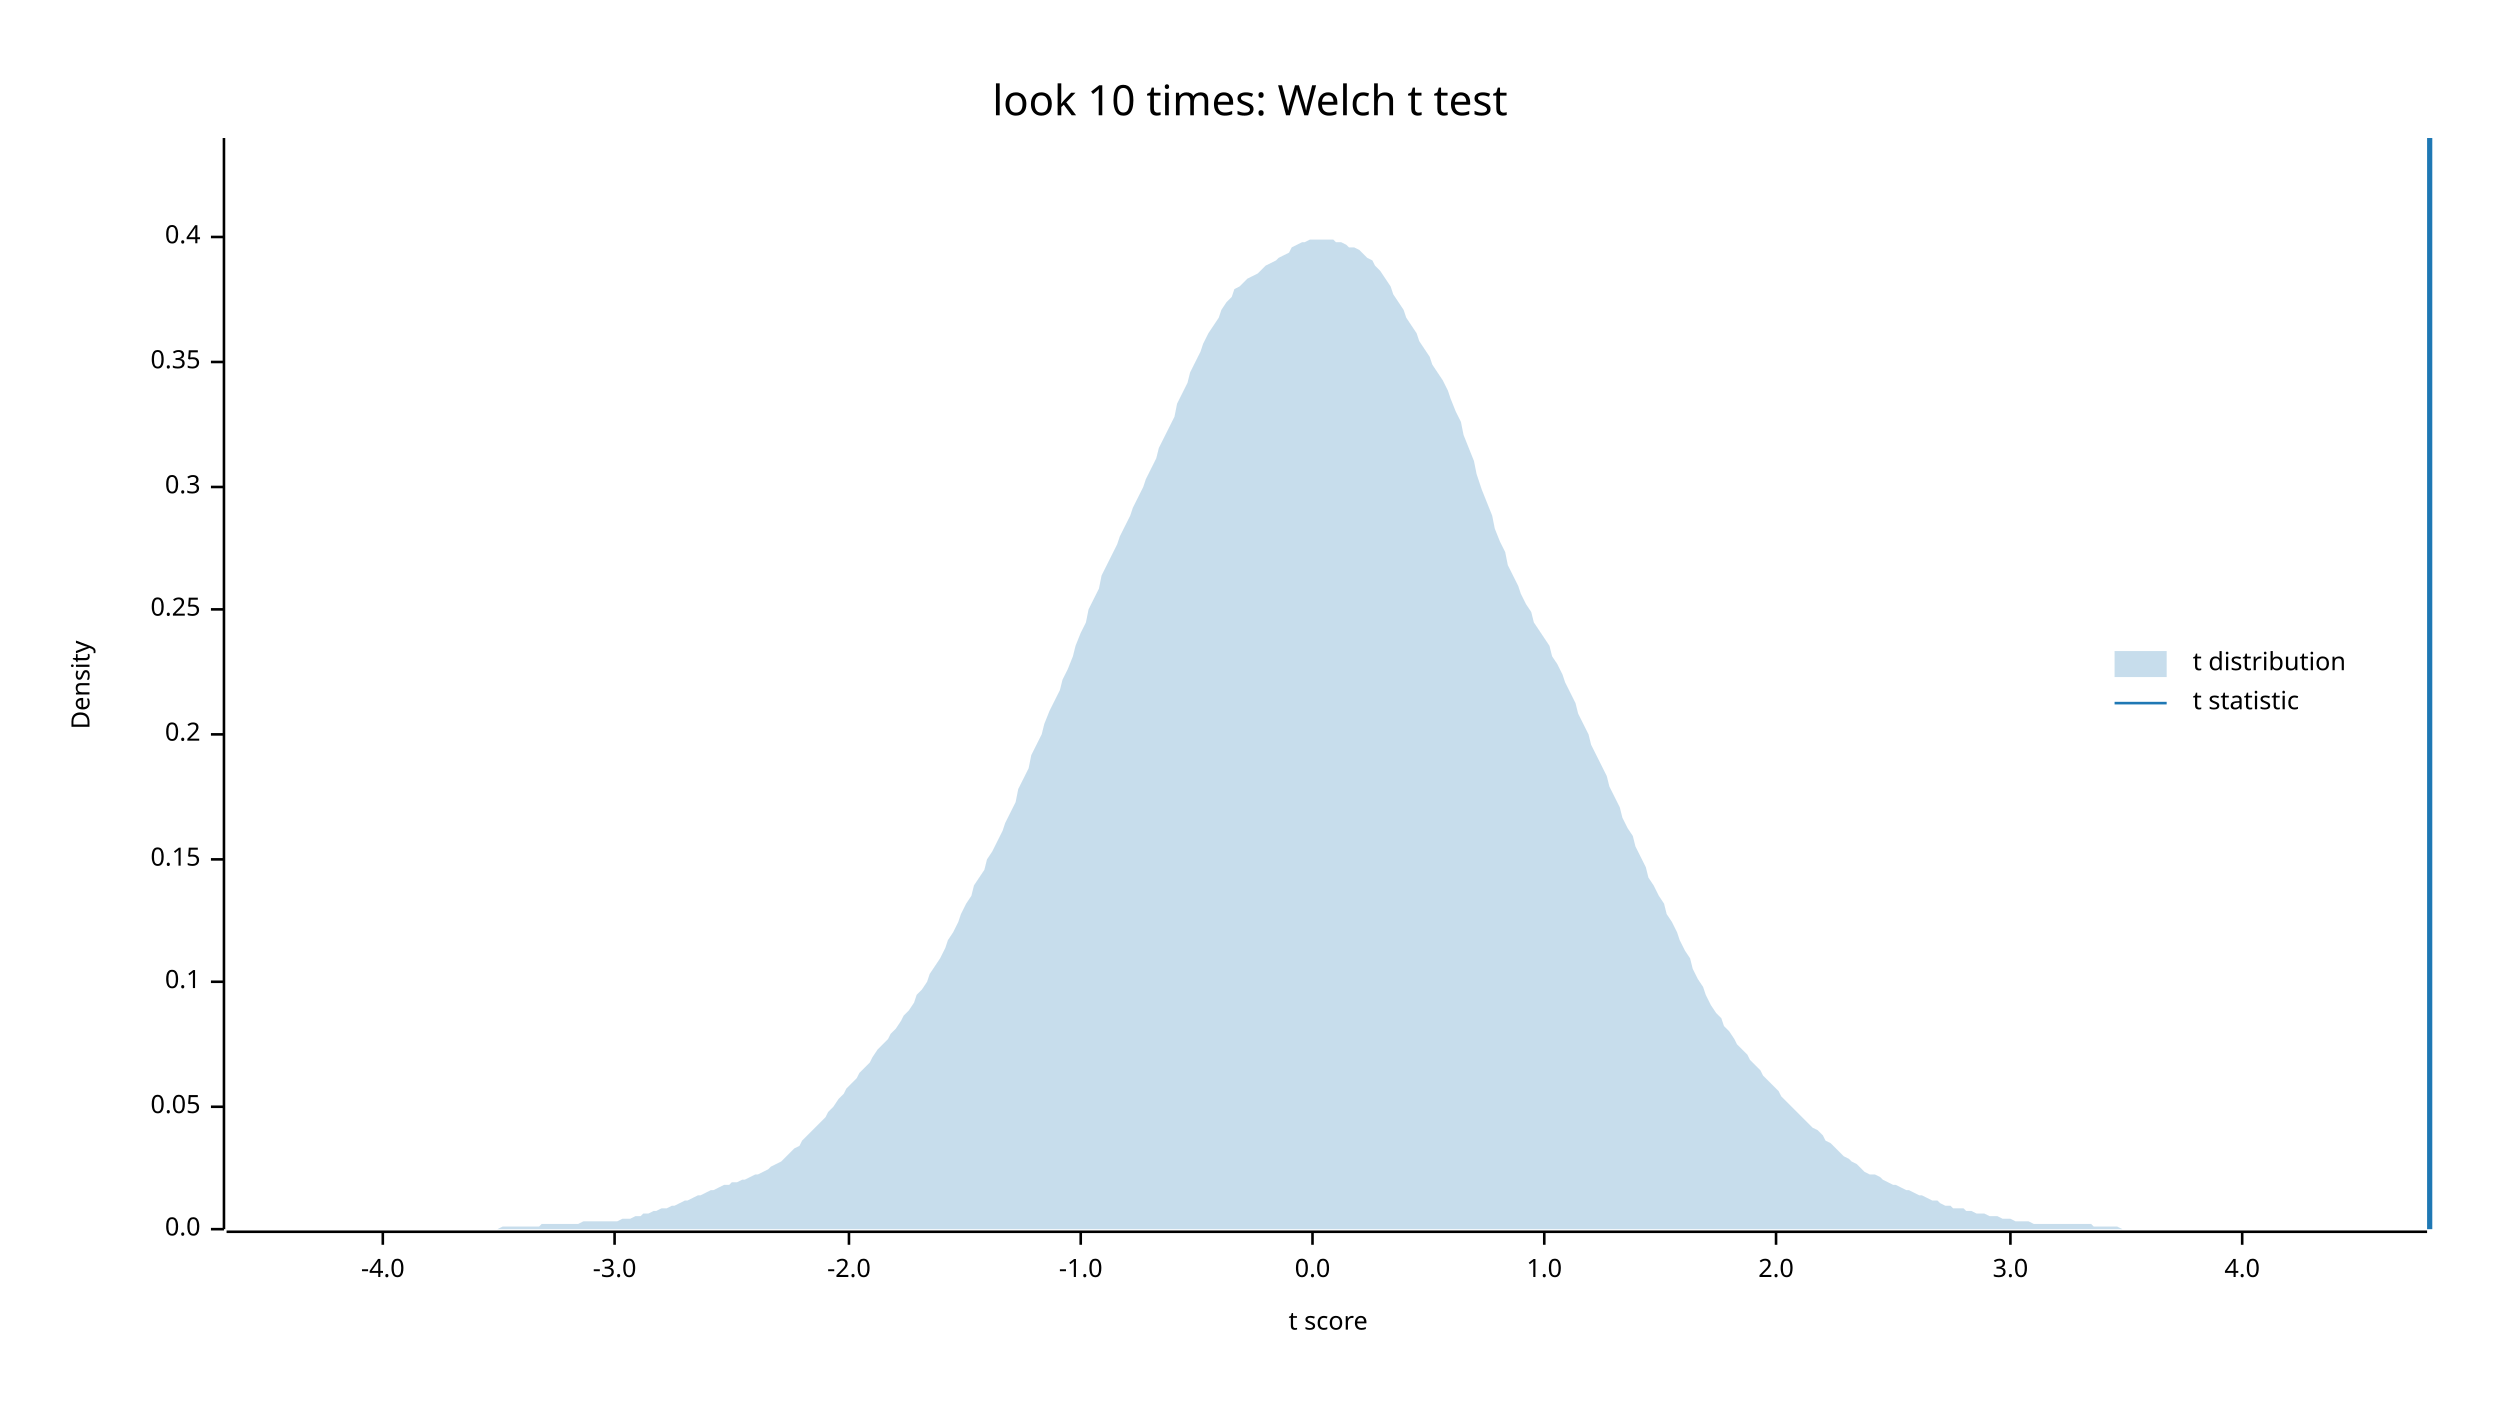
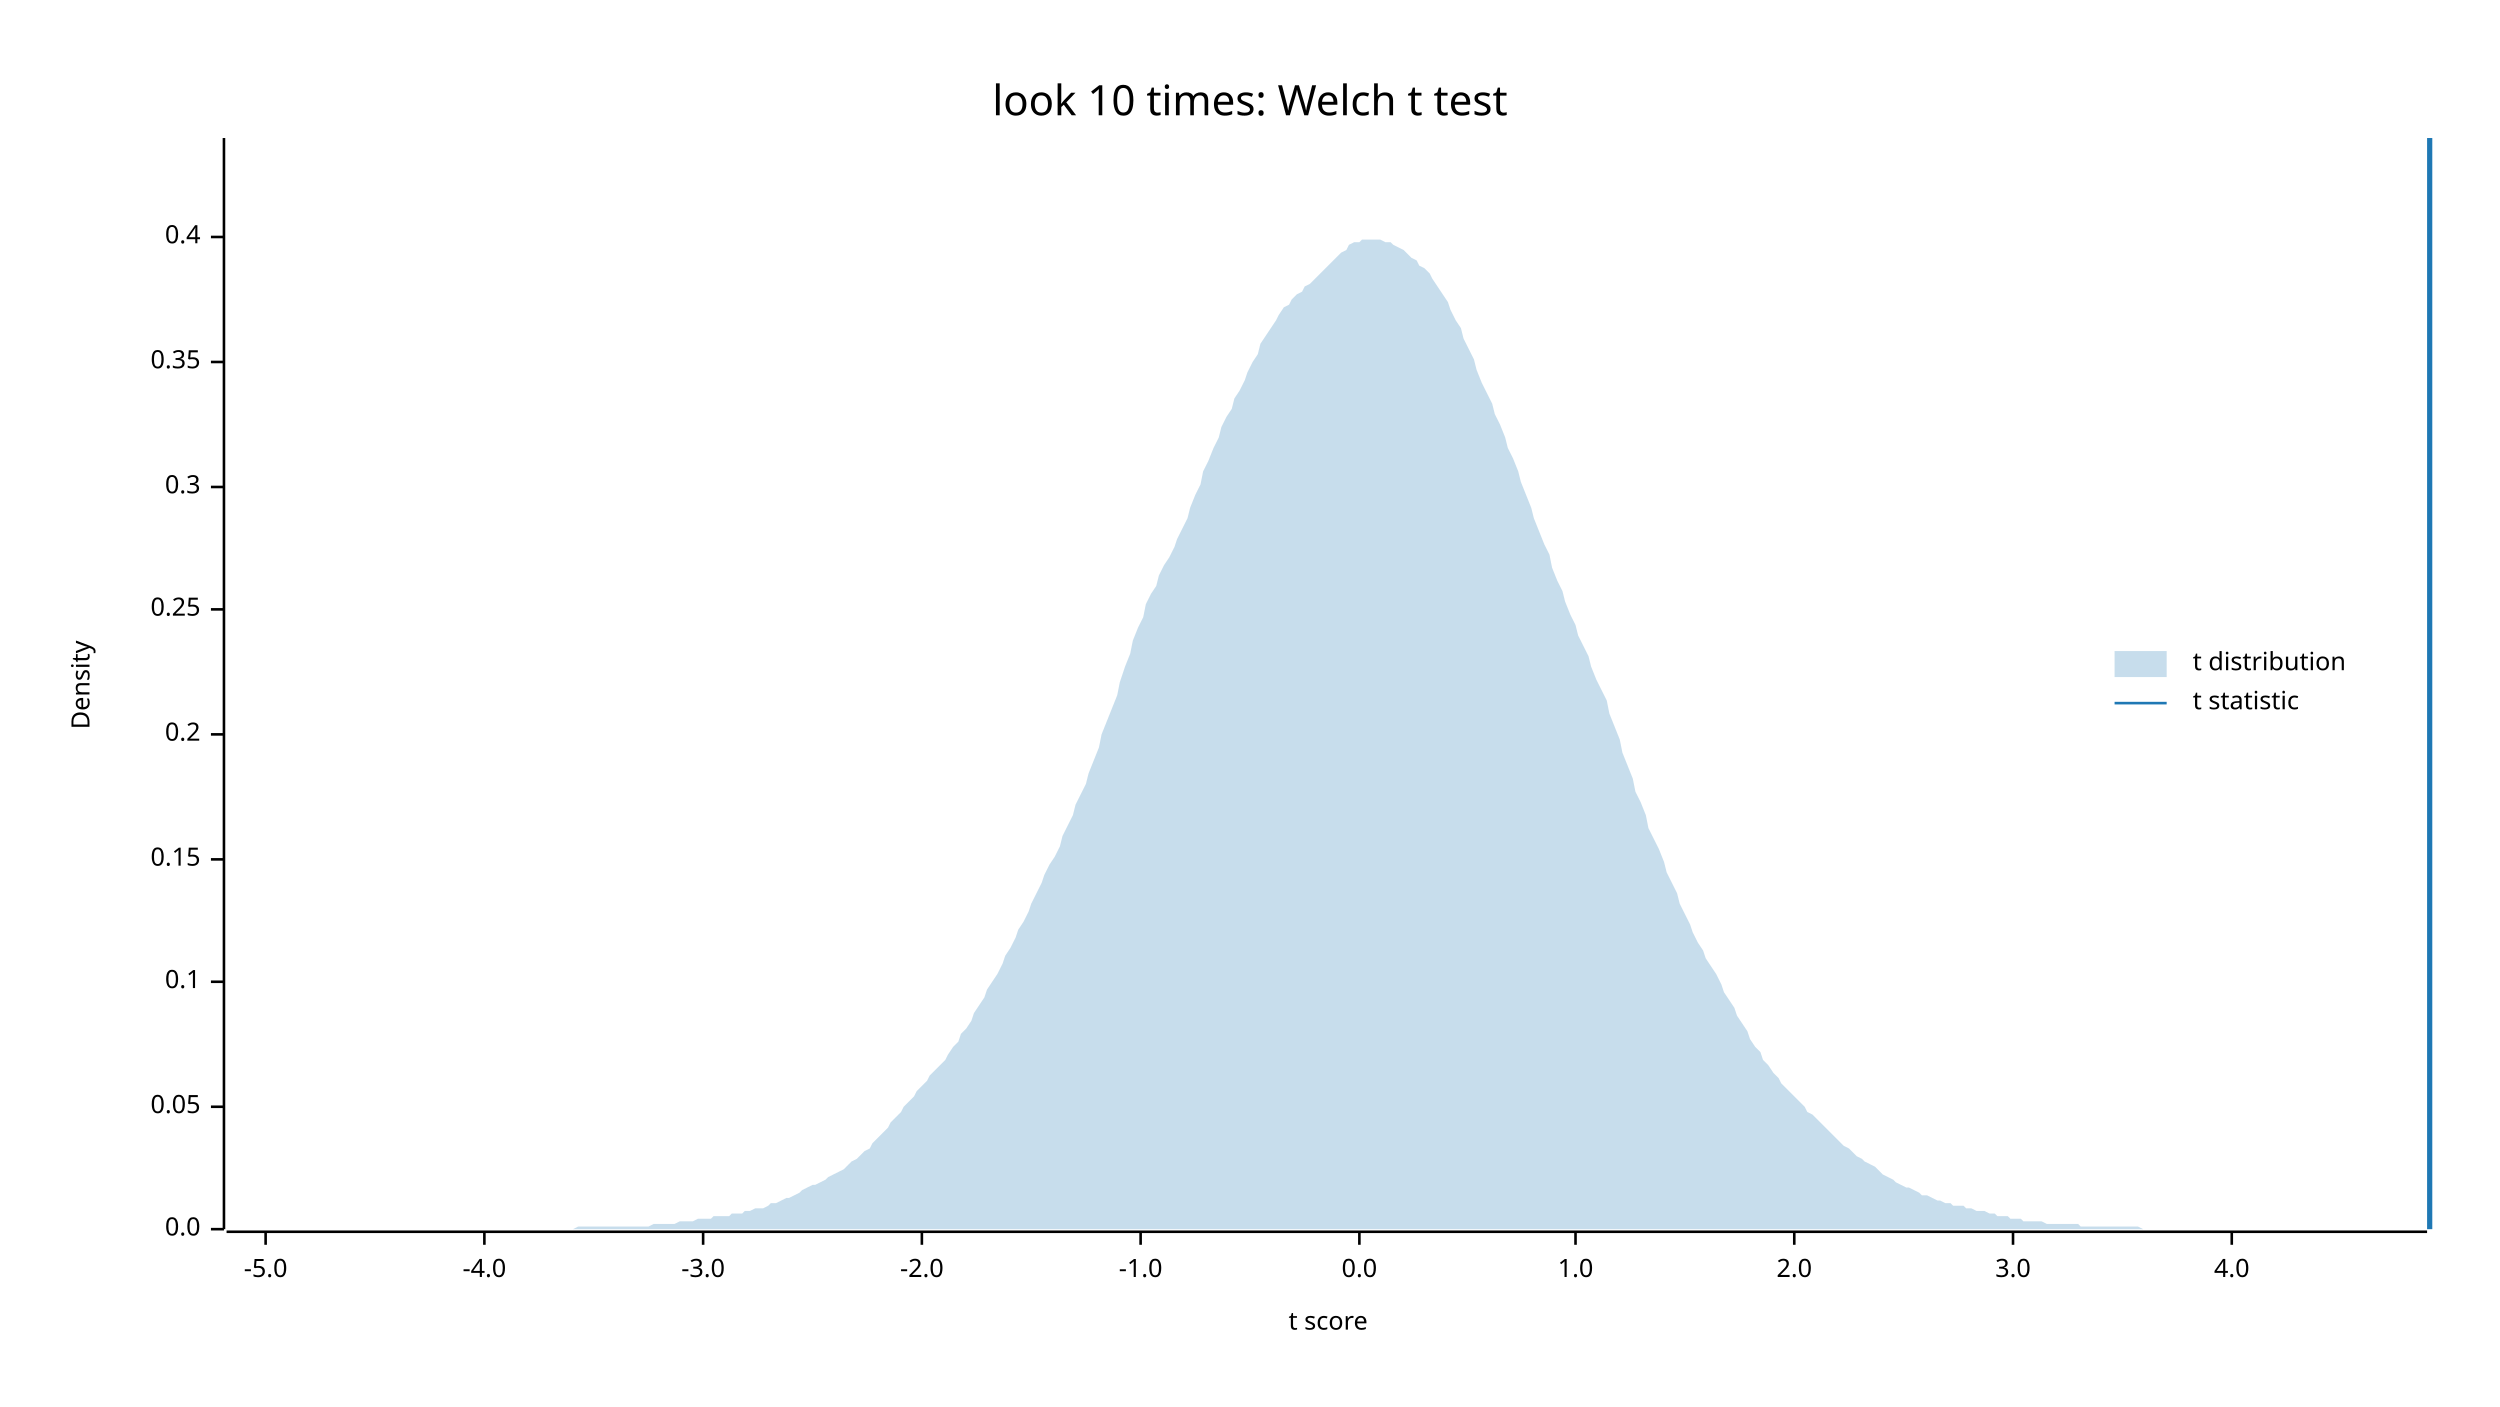
<svg xmlns="http://www.w3.org/2000/svg" width="960" height="540" viewBox="0 0 960 540">
  <text x="480" y="32" dy="0.76em" text-anchor="middle" font-family="sans-serif" font-size="16.129" opacity="1" fill="#000000">
look 10 times: Welch t test
</text>
  <text x="27" y="263" dy="0.76em" text-anchor="middle" font-family="sans-serif" font-size="9.677" opacity="1" fill="#000000" transform="rotate(270, 27, 263)">
Density
</text>
  <text x="510" y="513" dy="-0.5ex" text-anchor="middle" font-family="sans-serif" font-size="9.677" opacity="1" fill="#000000">
t score
</text>
  <polyline fill="none" opacity="1" stroke="#000000" stroke-width="1" points="86,53 86,472 " />
  <text x="77" y="472" dy="0.5ex" text-anchor="end" font-family="sans-serif" font-size="9.677" opacity="1" fill="#000000">
0.0
</text>
  <polyline fill="none" opacity="1" stroke="#000000" stroke-width="1" points="81,472 86,472 " />
  <text x="77" y="425" dy="0.5ex" text-anchor="end" font-family="sans-serif" font-size="9.677" opacity="1" fill="#000000">
0.05
</text>
  <polyline fill="none" opacity="1" stroke="#000000" stroke-width="1" points="81,425 86,425 " />
  <text x="77" y="377" dy="0.5ex" text-anchor="end" font-family="sans-serif" font-size="9.677" opacity="1" fill="#000000">
0.1
</text>
  <polyline fill="none" opacity="1" stroke="#000000" stroke-width="1" points="81,377 86,377 " />
  <text x="77" y="330" dy="0.5ex" text-anchor="end" font-family="sans-serif" font-size="9.677" opacity="1" fill="#000000">
0.15
</text>
  <polyline fill="none" opacity="1" stroke="#000000" stroke-width="1" points="81,330 86,330 " />
  <text x="77" y="282" dy="0.5ex" text-anchor="end" font-family="sans-serif" font-size="9.677" opacity="1" fill="#000000">
0.2
</text>
  <polyline fill="none" opacity="1" stroke="#000000" stroke-width="1" points="81,282 86,282 " />
  <text x="77" y="234" dy="0.5ex" text-anchor="end" font-family="sans-serif" font-size="9.677" opacity="1" fill="#000000">
0.25
</text>
  <polyline fill="none" opacity="1" stroke="#000000" stroke-width="1" points="81,234 86,234 " />
  <text x="77" y="187" dy="0.5ex" text-anchor="end" font-family="sans-serif" font-size="9.677" opacity="1" fill="#000000">
0.3
</text>
  <polyline fill="none" opacity="1" stroke="#000000" stroke-width="1" points="81,187 86,187 " />
  <text x="77" y="139" dy="0.5ex" text-anchor="end" font-family="sans-serif" font-size="9.677" opacity="1" fill="#000000">
0.35
</text>
  <polyline fill="none" opacity="1" stroke="#000000" stroke-width="1" points="81,139 86,139 " />
  <text x="77" y="91" dy="0.5ex" text-anchor="end" font-family="sans-serif" font-size="9.677" opacity="1" fill="#000000">
0.4
</text>
  <polyline fill="none" opacity="1" stroke="#000000" stroke-width="1" points="81,91 86,91 " />
  <polyline fill="none" opacity="1" stroke="#000000" stroke-width="1" points="87,473 932,473 " />
-   <text x="147" y="483" dy="0.76em" text-anchor="middle" font-family="sans-serif" font-size="9.677" opacity="1" fill="#000000">
+   <text x="102" y="483" dy="0.76em" text-anchor="middle" font-family="sans-serif" font-size="9.677" opacity="1" fill="#000000">
+ -5.0
+ </text>
+   <polyline fill="none" opacity="1" stroke="#000000" stroke-width="1" points="102,473 102,478 " />
+   <text x="186" y="483" dy="0.76em" text-anchor="middle" font-family="sans-serif" font-size="9.677" opacity="1" fill="#000000">
-4.0
</text>
-   <polyline fill="none" opacity="1" stroke="#000000" stroke-width="1" points="147,473 147,478 " />
-   <text x="236" y="483" dy="0.76em" text-anchor="middle" font-family="sans-serif" font-size="9.677" opacity="1" fill="#000000">
+   <polyline fill="none" opacity="1" stroke="#000000" stroke-width="1" points="186,473 186,478 " />
+   <text x="270" y="483" dy="0.76em" text-anchor="middle" font-family="sans-serif" font-size="9.677" opacity="1" fill="#000000">
-3.0
</text>
-   <polyline fill="none" opacity="1" stroke="#000000" stroke-width="1" points="236,473 236,478 " />
-   <text x="326" y="483" dy="0.76em" text-anchor="middle" font-family="sans-serif" font-size="9.677" opacity="1" fill="#000000">
+   <polyline fill="none" opacity="1" stroke="#000000" stroke-width="1" points="270,473 270,478 " />
+   <text x="354" y="483" dy="0.76em" text-anchor="middle" font-family="sans-serif" font-size="9.677" opacity="1" fill="#000000">
-2.0
</text>
-   <polyline fill="none" opacity="1" stroke="#000000" stroke-width="1" points="326,473 326,478 " />
-   <text x="415" y="483" dy="0.76em" text-anchor="middle" font-family="sans-serif" font-size="9.677" opacity="1" fill="#000000">
+   <polyline fill="none" opacity="1" stroke="#000000" stroke-width="1" points="354,473 354,478 " />
+   <text x="438" y="483" dy="0.76em" text-anchor="middle" font-family="sans-serif" font-size="9.677" opacity="1" fill="#000000">
-1.0
</text>
-   <polyline fill="none" opacity="1" stroke="#000000" stroke-width="1" points="415,473 415,478 " />
-   <text x="504" y="483" dy="0.76em" text-anchor="middle" font-family="sans-serif" font-size="9.677" opacity="1" fill="#000000">
+   <polyline fill="none" opacity="1" stroke="#000000" stroke-width="1" points="438,473 438,478 " />
+   <text x="522" y="483" dy="0.76em" text-anchor="middle" font-family="sans-serif" font-size="9.677" opacity="1" fill="#000000">
0.0
</text>
-   <polyline fill="none" opacity="1" stroke="#000000" stroke-width="1" points="504,473 504,478 " />
-   <text x="593" y="483" dy="0.76em" text-anchor="middle" font-family="sans-serif" font-size="9.677" opacity="1" fill="#000000">
+   <polyline fill="none" opacity="1" stroke="#000000" stroke-width="1" points="522,473 522,478 " />
+   <text x="605" y="483" dy="0.76em" text-anchor="middle" font-family="sans-serif" font-size="9.677" opacity="1" fill="#000000">
1.0
</text>
-   <polyline fill="none" opacity="1" stroke="#000000" stroke-width="1" points="593,473 593,478 " />
-   <text x="682" y="483" dy="0.76em" text-anchor="middle" font-family="sans-serif" font-size="9.677" opacity="1" fill="#000000">
+   <polyline fill="none" opacity="1" stroke="#000000" stroke-width="1" points="605,473 605,478 " />
+   <text x="689" y="483" dy="0.76em" text-anchor="middle" font-family="sans-serif" font-size="9.677" opacity="1" fill="#000000">
2.0
</text>
-   <polyline fill="none" opacity="1" stroke="#000000" stroke-width="1" points="682,473 682,478 " />
-   <text x="772" y="483" dy="0.76em" text-anchor="middle" font-family="sans-serif" font-size="9.677" opacity="1" fill="#000000">
+   <polyline fill="none" opacity="1" stroke="#000000" stroke-width="1" points="689,473 689,478 " />
+   <text x="773" y="483" dy="0.76em" text-anchor="middle" font-family="sans-serif" font-size="9.677" opacity="1" fill="#000000">
3.0
</text>
-   <polyline fill="none" opacity="1" stroke="#000000" stroke-width="1" points="772,473 772,478 " />
-   <text x="861" y="483" dy="0.76em" text-anchor="middle" font-family="sans-serif" font-size="9.677" opacity="1" fill="#000000">
+   <polyline fill="none" opacity="1" stroke="#000000" stroke-width="1" points="773,473 773,478 " />
+   <text x="857" y="483" dy="0.76em" text-anchor="middle" font-family="sans-serif" font-size="9.677" opacity="1" fill="#000000">
4.0
</text>
-   <polyline fill="none" opacity="1" stroke="#000000" stroke-width="1" points="861,473 861,478 " />
-   <polygon opacity="0.25" fill="#1F78B4" points="87,472 88,472 90,472 92,472 93,472 95,472 97,472 98,472 100,472 102,472 103,472 105,472 107,472 109,472 110,472 112,472 114,472 115,472 117,472 119,472 120,472 122,472 124,472 125,472 127,472 129,472 131,472 132,472 134,472 136,472 137,472 139,472 141,472 142,472 144,472 146,472 147,472 149,472 151,472 153,472 154,472 156,472 158,472 159,472 161,472 163,472 164,472 166,472 168,472 169,472 171,472 173,472 175,472 176,472 178,472 180,472 181,472 183,472 185,472 186,472 188,472 190,472 191,472 193,471 195,471 197,471 198,471 200,471 202,471 203,471 205,471 207,471 208,470 210,470 212,470 214,470 215,470 217,470 219,470 220,470 222,470 224,469 225,469 227,469 229,469 230,469 232,469 234,469 236,469 237,469 239,468 241,468 242,468 244,467 246,467 247,466 249,466 251,465 252,465 254,464 256,464 258,463 259,463 261,462 263,461 264,461 266,460 268,459 269,459 271,458 273,457 274,457 276,456 278,455 280,455 281,454 283,454 285,453 286,453 288,452 290,451 291,451 293,450 295,449 296,448 298,447 300,446 302,444 303,443 305,441 307,440 308,438 310,436 312,434 313,433 315,431 317,429 318,427 320,425 322,422 324,420 325,418 327,416 329,414 330,412 332,410 334,408 335,406 337,403 339,401 341,399 342,397 344,395 346,392 347,390 349,388 351,385 352,382 354,380 356,377 357,374 359,371 361,368 363,364 364,361 366,358 368,354 369,351 371,347 373,344 374,340 376,337 378,334 379,330 381,327 383,323 385,319 386,316 388,312 390,308 391,303 393,299 395,295 396,290 398,286 400,282 401,278 403,273 405,269 407,265 408,261 410,257 412,252 413,248 415,243 417,239 418,234 420,230 422,226 423,221 425,217 427,213 429,209 430,206 432,202 434,198 435,195 437,191 439,187 440,184 442,180 444,176 445,172 447,168 449,164 451,160 452,155 454,151 456,147 457,143 459,139 461,135 462,132 464,128 466,125 468,122 469,119 471,116 473,114 474,111 476,110 478,108 479,107 481,106 483,105 484,104 486,102 488,101 490,100 491,99 493,98 495,97 496,95 498,94 500,93 501,93 503,92 505,92 506,92 508,92 510,92 512,92 513,93 515,93 517,94 518,95 520,95 522,96 523,97 525,99 527,100 528,102 530,104 532,107 534,110 535,113 537,116 539,119 540,122 542,125 544,128 545,131 547,134 549,137 550,140 552,143 554,146 556,150 557,153 559,158 561,162 562,167 564,172 566,177 567,182 569,188 571,193 573,198 574,203 576,208 578,212 579,217 581,221 583,225 584,228 586,232 588,235 589,239 591,242 593,245 595,248 596,252 598,255 600,259 601,262 603,266 605,270 606,274 608,278 610,282 611,286 613,290 615,294 617,298 618,302 620,306 622,310 623,314 625,318 627,321 628,325 630,329 632,333 633,337 635,340 637,344 639,347 640,351 642,354 644,358 645,361 647,365 649,368 650,372 652,376 654,379 655,382 657,386 659,389 661,391 662,394 664,396 666,399 667,401 669,403 671,405 672,407 674,409 676,411 677,413 679,415 681,417 683,419 684,421 686,423 688,425 689,426 691,428 693,430 694,431 696,433 698,434 700,436 701,438 703,439 705,441 706,442 708,444 710,445 711,446 713,447 715,449 716,450 718,451 720,451 722,452 723,453 725,454 727,455 728,455 730,456 732,457 733,457 735,458 737,459 738,459 740,460 742,461 744,461 745,462 747,463 749,463 750,464 752,464 754,464 755,465 757,465 759,466 760,466 762,466 764,467 766,467 767,467 769,468 771,468 772,468 774,469 776,469 777,469 779,469 781,470 782,470 784,470 786,470 788,470 789,470 791,470 793,470 794,470 796,470 798,470 799,470 801,470 803,470 804,471 806,471 808,471 810,471 811,471 813,471 815,472 816,472 818,472 820,472 821,472 823,472 825,472 827,472 828,472 830,472 832,472 833,472 835,472 837,472 838,472 840,472 842,472 843,472 845,472 847,472 849,472 850,472 852,472 854,472 855,472 857,472 859,472 860,472 862,472 864,472 865,472 867,472 869,472 871,472 872,472 874,472 876,472 877,472 879,472 881,472 882,472 884,472 886,472 887,472 889,472 891,472 893,472 894,472 896,472 898,472 899,472 901,472 903,472 904,472 906,472 908,472 909,472 911,472 913,472 915,472 916,472 918,472 920,472 921,472 923,472 925,472 926,472 928,472 930,472 932,472 932,472 87,472 " />
+   <polyline fill="none" opacity="1" stroke="#000000" stroke-width="1" points="857,473 857,478 " />
+   <polygon opacity="0.25" fill="#1F78B4" points="87,472 88,472 90,472 92,472 93,472 95,472 97,472 98,472 100,472 102,472 103,472 105,472 107,472 109,472 110,472 112,472 114,472 115,472 117,472 119,472 120,472 122,472 124,472 125,472 127,472 129,472 131,472 132,472 134,472 136,472 137,472 139,472 141,472 142,472 144,472 146,472 147,472 149,472 151,472 153,472 154,472 156,472 158,472 159,472 161,472 163,472 164,472 166,472 168,472 169,472 171,472 173,472 175,472 176,472 178,472 180,472 181,472 183,472 185,472 186,472 188,472 190,472 191,472 193,472 195,472 197,472 198,472 200,472 202,472 203,472 205,472 207,472 208,472 210,472 212,472 214,472 215,472 217,472 219,472 220,472 222,471 224,471 225,471 227,471 229,471 230,471 232,471 234,471 236,471 237,471 239,471 241,471 242,471 244,471 246,471 247,471 249,471 251,470 252,470 254,470 256,470 258,470 259,470 261,469 263,469 264,469 266,469 268,468 269,468 271,468 273,468 274,467 276,467 278,467 280,467 281,466 283,466 285,466 286,465 288,465 290,464 291,464 293,464 295,463 296,462 298,462 300,461 302,460 303,460 305,459 307,458 308,457 310,456 312,455 313,455 315,454 317,453 318,452 320,451 322,450 324,449 325,448 327,446 329,445 330,444 332,442 334,441 335,439 337,437 339,435 341,433 342,431 344,429 346,427 347,425 349,423 351,421 352,419 354,417 356,415 357,413 359,411 361,409 363,407 364,405 366,402 368,400 369,397 371,395 373,392 374,389 376,386 378,383 379,380 381,377 383,374 385,370 386,367 388,364 390,360 391,357 393,354 395,350 396,347 398,343 400,339 401,336 403,332 405,329 407,325 408,321 410,317 412,313 413,309 415,305 417,301 418,297 420,292 422,287 423,282 425,277 427,272 429,267 430,262 432,256 434,251 435,246 437,241 439,237 440,232 442,228 444,225 445,221 447,217 449,214 451,210 452,207 454,203 456,199 457,195 459,190 461,186 462,181 464,177 466,172 468,168 469,164 471,160 473,157 474,153 476,150 478,146 479,143 481,139 483,136 484,132 486,129 488,126 490,123 491,121 493,118 495,117 496,115 498,113 500,112 501,110 503,109 505,107 506,106 508,104 510,102 512,100 513,99 515,97 517,96 518,94 520,93 522,93 523,92 525,92 527,92 528,92 530,92 532,93 534,93 535,94 537,95 539,96 540,97 542,99 544,100 545,102 547,103 549,105 550,107 552,110 554,113 556,116 557,119 559,123 561,126 562,130 564,134 566,138 567,142 569,147 571,151 573,155 574,159 576,163 578,168 579,172 581,176 583,181 584,185 586,190 588,195 589,199 591,204 593,209 595,213 596,218 598,223 600,227 601,231 603,236 605,240 606,244 608,248 610,252 611,256 613,261 615,265 617,269 618,274 620,279 622,284 623,289 625,294 627,299 628,304 630,308 632,313 633,318 635,322 637,326 639,331 640,335 642,339 644,343 645,347 647,351 649,355 650,358 652,362 654,365 655,368 657,371 659,374 661,378 662,381 664,384 666,387 667,390 669,393 671,396 672,399 674,402 676,404 677,407 679,409 681,412 683,414 684,416 686,418 688,420 689,421 691,423 693,425 694,427 696,428 698,430 700,432 701,433 703,435 705,437 706,438 708,440 710,441 711,442 713,444 715,445 716,446 718,447 720,448 722,450 723,451 725,452 727,453 728,454 730,455 732,456 733,456 735,457 737,458 738,459 740,459 742,460 744,461 745,461 747,462 749,462 750,463 752,463 754,463 755,464 757,464 759,465 760,465 762,465 764,466 766,466 767,467 769,467 771,467 772,468 774,468 776,468 777,469 779,469 781,469 782,469 784,469 786,470 788,470 789,470 791,470 793,470 794,470 796,470 798,470 799,471 801,471 803,471 804,471 806,471 808,471 810,471 811,471 813,471 815,471 816,471 818,471 820,471 821,471 823,472 825,472 827,472 828,472 830,472 832,472 833,472 835,472 837,472 838,472 840,472 842,472 843,472 845,472 847,472 849,472 850,472 852,472 854,472 855,472 857,472 859,472 860,472 862,472 864,472 865,472 867,472 869,472 871,472 872,472 874,472 876,472 877,472 879,472 881,472 882,472 884,472 886,472 887,472 889,472 891,472 893,472 894,472 896,472 898,472 899,472 901,472 903,472 904,472 906,472 908,472 909,472 911,472 913,472 915,472 916,472 918,472 920,472 921,472 923,472 925,472 926,472 928,472 930,472 932,472 932,472 87,472 " />
  <polyline fill="none" opacity="1" stroke="#1F78B4" stroke-width="2" points="933,472 933,53 " />
  <text x="842" y="250" dy="0.76em" text-anchor="start" font-family="sans-serif" font-size="9.677" opacity="1" fill="#000000">
t distribution
</text>
  <text x="842" y="265" dy="0.76em" text-anchor="start" font-family="sans-serif" font-size="9.677" opacity="1" fill="#000000">
t statistic
</text>
  <rect x="812" y="250" width="20" height="10" opacity="0.25" fill="#1F78B4" stroke="none" />
  <polyline fill="none" opacity="1" stroke="#1F78B4" stroke-width="1" points="812,270 832,270 " />
</svg>
